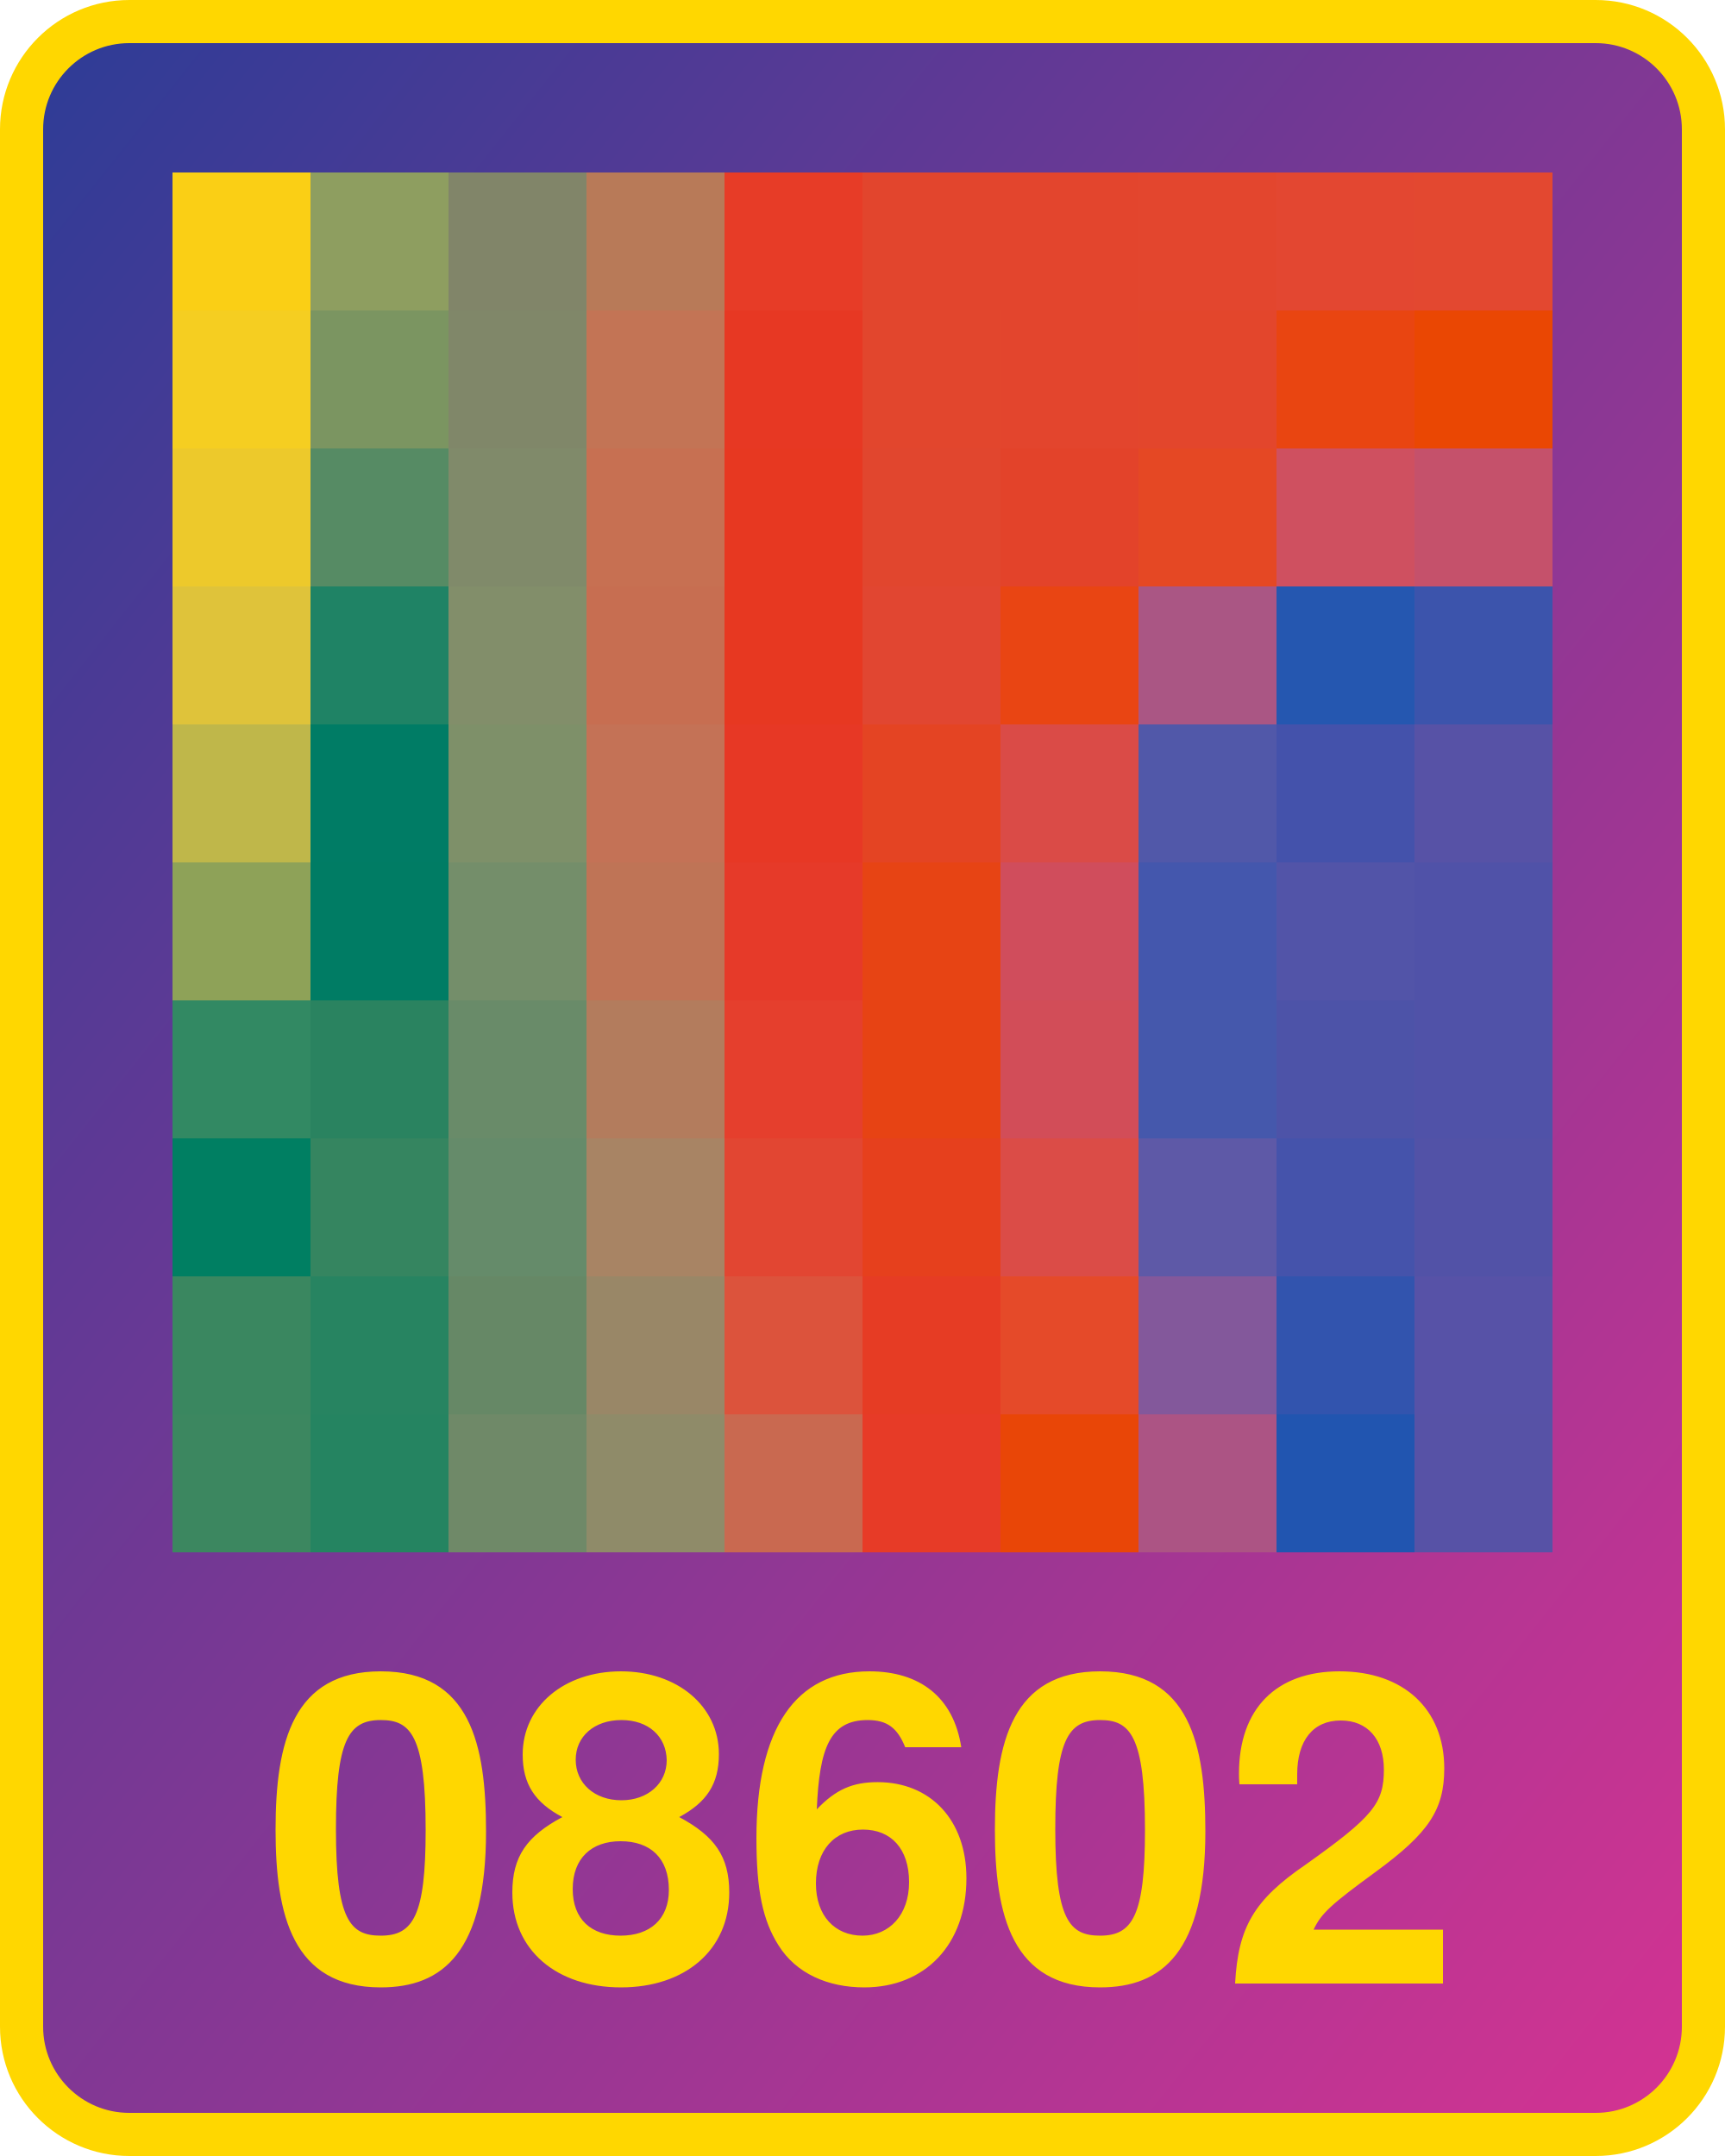
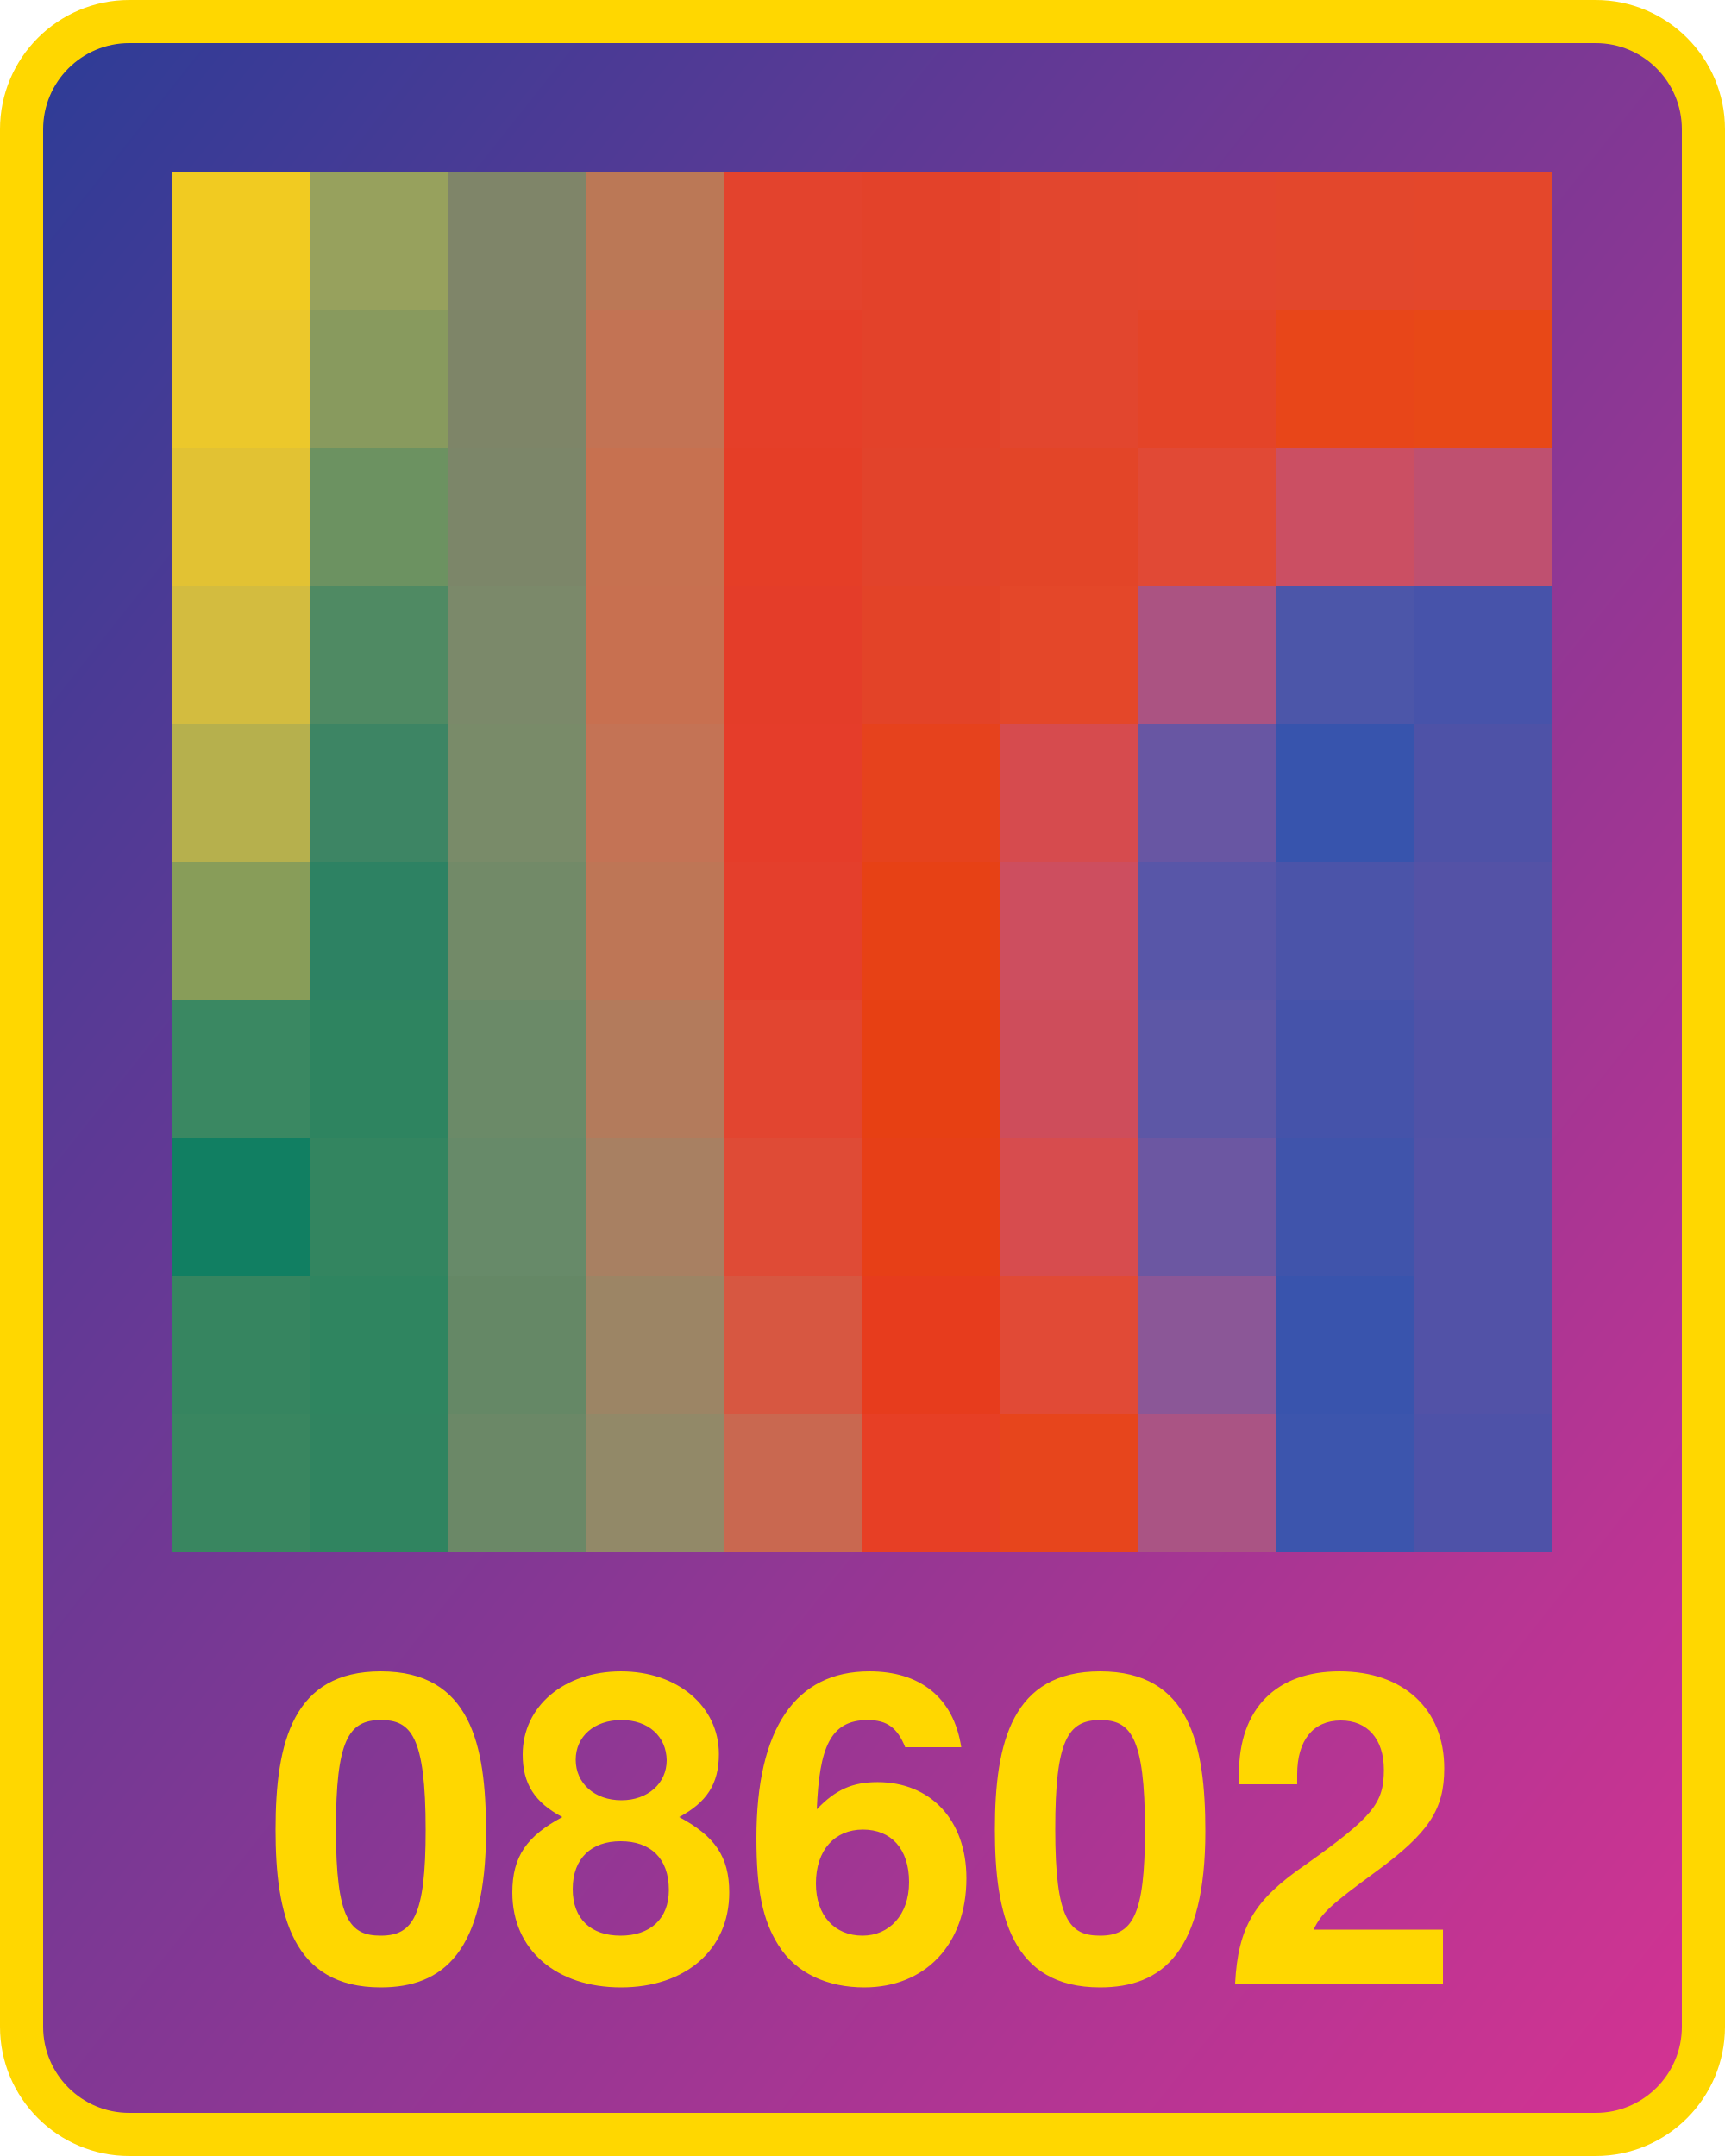
<svg xmlns="http://www.w3.org/2000/svg" width="800" height="1000">
  <defs>
    <linearGradient id="g" x1="0" x2="1" y1="0" y2="1">
      <stop offset="0%" stop-color="#2d3c96" />
      <stop offset="100%" stop-color="#d53392" />
    </linearGradient>
  </defs>
  <rect x="10" y="10" width="780" height="980" fill="url(#g)" rx="50" ry="50" stroke="gold" stroke-width="20" />
  <text x="400" y="920" width="780" text-anchor="middle" style="font:bold 200px 'Helvetica Neue';fill:gold">08602</text>
  <g transform="translate(80 80) scale(64)">
-     <rect x="0" y="0" width="1" height="1" fill="#facf15" />
-     <rect x="0" y="1" width="1" height="1" fill="#f5ce21" />
-     <rect x="0" y="2" width="1" height="1" fill="#edc92b" />
-     <rect x="0" y="3" width="1" height="1" fill="#dfc33a" />
-     <rect x="0" y="4" width="1" height="1" fill="#bfb74a" />
-     <rect x="0" y="5" width="1" height="1" fill="#8ea258" />
-     <rect x="0" y="6" width="1" height="1" fill="#328963" />
-     <rect x="0" y="7" width="1" height="1" fill="#007f62" />
-     <rect x="0" y="8" width="1" height="1" fill="#3a8760" />
-     <rect x="0" y="9" width="1" height="1" fill="#3c8760" />
-     <rect x="1" y="0" width="1" height="1" fill="#8e9e60" />
-     <rect x="1" y="1" width="1" height="1" fill="#7b9561" />
-     <rect x="1" y="2" width="1" height="1" fill="#568b64" />
-     <rect x="1" y="3" width="1" height="1" fill="#1f8365" />
-     <rect x="1" y="4" width="1" height="1" fill="#007c65" />
-     <rect x="1" y="5" width="1" height="1" fill="#007c64" />
-     <rect x="1" y="6" width="1" height="1" fill="#2a8360" />
-     <rect x="1" y="7" width="1" height="1" fill="#358560" />
-     <rect x="1" y="8" width="1" height="1" fill="#278461" />
-     <rect x="1" y="9" width="1" height="1" fill="#258461" />
-     <rect x="2" y="0" width="1" height="1" fill="#818569" />
-     <rect x="2" y="1" width="1" height="1" fill="#808769" />
-     <rect x="2" y="2" width="1" height="1" fill="#808a6a" />
-     <rect x="2" y="3" width="1" height="1" fill="#828e6a" />
-     <rect x="2" y="4" width="1" height="1" fill="#7e9069" />
-     <rect x="2" y="5" width="1" height="1" fill="#748e6a" />
-     <rect x="2" y="6" width="1" height="1" fill="#698b69" />
-     <rect x="2" y="7" width="1" height="1" fill="#658b6a" />
-     <rect x="2" y="8" width="1" height="1" fill="#668866" />
-     <rect x="2" y="9" width="1" height="1" fill="#6f8968" />
-     <rect x="3" y="0" width="1" height="1" fill="#b87a58" />
-     <rect x="3" y="1" width="1" height="1" fill="#c37455" />
-     <rect x="3" y="2" width="1" height="1" fill="#c77052" />
-     <rect x="3" y="3" width="1" height="1" fill="#c76e51" />
-     <rect x="3" y="4" width="1" height="1" fill="#c47256" />
-     <rect x="3" y="5" width="1" height="1" fill="#bf7456" />
-     <rect x="3" y="6" width="1" height="1" fill="#b37c5d" />
-     <rect x="3" y="7" width="1" height="1" fill="#a88464" />
-     <rect x="3" y="8" width="1" height="1" fill="#998767" />
-     <rect x="3" y="9" width="1" height="1" fill="#8f8b69" />
-     <rect x="4" y="0" width="1" height="1" fill="#e73c27" />
-     <rect x="4" y="1" width="1" height="1" fill="#e73823" />
-     <rect x="4" y="2" width="1" height="1" fill="#e73821" />
-     <rect x="4" y="3" width="1" height="1" fill="#e73821" />
-     <rect x="4" y="4" width="1" height="1" fill="#e73825" />
-     <rect x="4" y="5" width="1" height="1" fill="#e63a29" />
-     <rect x="4" y="6" width="1" height="1" fill="#e53f2d" />
-     <rect x="4" y="7" width="1" height="1" fill="#e24632" />
-     <rect x="4" y="8" width="1" height="1" fill="#dc533c" />
-     <rect x="4" y="9" width="1" height="1" fill="#c96950" />
-     <rect x="5" y="0" width="1" height="1" fill="#e2452d" />
-     <rect x="5" y="1" width="1" height="1" fill="#e2462d" />
-     <rect x="5" y="2" width="1" height="1" fill="#e1462e" />
-     <rect x="5" y="3" width="1" height="1" fill="#e14631" />
-     <rect x="5" y="4" width="1" height="1" fill="#e44423" />
-     <rect x="5" y="5" width="1" height="1" fill="#e74414" />
-     <rect x="5" y="6" width="1" height="1" fill="#e74314" />
-     <rect x="5" y="7" width="1" height="1" fill="#e6401d" />
-     <rect x="5" y="8" width="1" height="1" fill="#e63c24" />
-     <rect x="5" y="9" width="1" height="1" fill="#e73b27" />
-     <rect x="6" y="0" width="1" height="1" fill="#e3452d" />
-     <rect x="6" y="1" width="1" height="1" fill="#e3452d" />
-     <rect x="6" y="2" width="1" height="1" fill="#e3432a" />
-     <rect x="6" y="3" width="1" height="1" fill="#e94513" />
-     <rect x="6" y="4" width="1" height="1" fill="#da4b47" />
-     <rect x="6" y="5" width="1" height="1" fill="#d04d5c" />
-     <rect x="6" y="6" width="1" height="1" fill="#d24d58" />
-     <rect x="6" y="7" width="1" height="1" fill="#db4c47" />
-     <rect x="6" y="8" width="1" height="1" fill="#e54a29" />
-     <rect x="6" y="9" width="1" height="1" fill="#e94607" />
+     <rect x="0" y="0" width="1" height="1" fill="#f1cb21" />
+     <rect x="0" y="1" width="1" height="1" fill="#ecc82b" />
+     <rect x="0" y="2" width="1" height="1" fill="#e2c233" />
+     <rect x="0" y="3" width="1" height="1" fill="#d3bc3f" />
+     <rect x="0" y="4" width="1" height="1" fill="#b6b04d" />
+     <rect x="0" y="5" width="1" height="1" fill="#889d59" />
+     <rect x="0" y="6" width="1" height="1" fill="#3a8862" />
+     <rect x="0" y="7" width="1" height="1" fill="#117f62" />
+     <rect x="0" y="8" width="1" height="1" fill="#368560" />
+     <rect x="0" y="9" width="1" height="1" fill="#398660" />
+     <rect x="1" y="0" width="1" height="1" fill="#97a15d" />
+     <rect x="1" y="1" width="1" height="1" fill="#889a5e" />
+     <rect x="1" y="2" width="1" height="1" fill="#6c9261" />
+     <rect x="1" y="3" width="1" height="1" fill="#4f8a63" />
+     <rect x="1" y="4" width="1" height="1" fill="#3d8564" />
+     <rect x="1" y="5" width="1" height="1" fill="#2d8263" />
+     <rect x="1" y="6" width="1" height="1" fill="#2e8460" />
+     <rect x="1" y="7" width="1" height="1" fill="#338560" />
+     <rect x="1" y="8" width="1" height="1" fill="#2f8560" />
+     <rect x="1" y="9" width="1" height="1" fill="#308460" />
+     <rect x="2" y="0" width="1" height="1" fill="#7f8569" />
+     <rect x="2" y="1" width="1" height="1" fill="#7e8568" />
+     <rect x="2" y="2" width="1" height="1" fill="#7c8669" />
+     <rect x="2" y="3" width="1" height="1" fill="#7b896a" />
+     <rect x="2" y="4" width="1" height="1" fill="#798b69" />
+     <rect x="2" y="5" width="1" height="1" fill="#728a68" />
+     <rect x="2" y="6" width="1" height="1" fill="#6b8a68" />
+     <rect x="2" y="7" width="1" height="1" fill="#678a69" />
+     <rect x="2" y="8" width="1" height="1" fill="#658866" />
+     <rect x="2" y="9" width="1" height="1" fill="#6b8867" />
+     <rect x="3" y="0" width="1" height="1" fill="#bb7856" />
+     <rect x="3" y="1" width="1" height="1" fill="#c37354" />
+     <rect x="3" y="2" width="1" height="1" fill="#c77150" />
+     <rect x="3" y="3" width="1" height="1" fill="#c87050" />
+     <rect x="3" y="4" width="1" height="1" fill="#c47355" />
+     <rect x="3" y="5" width="1" height="1" fill="#be7656" />
+     <rect x="3" y="6" width="1" height="1" fill="#b37b5c" />
+     <rect x="3" y="7" width="1" height="1" fill="#a88062" />
+     <rect x="3" y="8" width="1" height="1" fill="#9c8565" />
+     <rect x="3" y="9" width="1" height="1" fill="#928968" />
+     <rect x="4" y="0" width="1" height="1" fill="#e3432d" />
+     <rect x="4" y="1" width="1" height="1" fill="#e53f29" />
+     <rect x="4" y="2" width="1" height="1" fill="#e53e27" />
+     <rect x="4" y="3" width="1" height="1" fill="#e43d29" />
+     <rect x="4" y="4" width="1" height="1" fill="#e53d2a" />
+     <rect x="4" y="5" width="1" height="1" fill="#e43f2c" />
+     <rect x="4" y="6" width="1" height="1" fill="#e24530" />
+     <rect x="4" y="7" width="1" height="1" fill="#df4b36" />
+     <rect x="4" y="8" width="1" height="1" fill="#d75741" />
+     <rect x="4" y="9" width="1" height="1" fill="#c96850" />
+     <rect x="5" y="0" width="1" height="1" fill="#e3422a" />
+     <rect x="5" y="1" width="1" height="1" fill="#e3422a" />
+     <rect x="5" y="2" width="1" height="1" fill="#e2432b" />
+     <rect x="5" y="3" width="1" height="1" fill="#e34328" />
+     <rect x="5" y="4" width="1" height="1" fill="#e6421d" />
+     <rect x="5" y="5" width="1" height="1" fill="#e74115" />
+     <rect x="5" y="6" width="1" height="1" fill="#e74013" />
+     <rect x="5" y="7" width="1" height="1" fill="#e73f17" />
+     <rect x="5" y="8" width="1" height="1" fill="#e73c1d" />
+     <rect x="5" y="9" width="1" height="1" fill="#e73f25" />
+     <rect x="6" y="0" width="1" height="1" fill="#e2462e" />
+     <rect x="6" y="1" width="1" height="1" fill="#e2462e" />
+     <rect x="6" y="2" width="1" height="1" fill="#e34528" />
+     <rect x="6" y="3" width="1" height="1" fill="#e44729" />
+     <rect x="6" y="4" width="1" height="1" fill="#d64b4e" />
+     <rect x="6" y="5" width="1" height="1" fill="#cd4e5f" />
+     <rect x="6" y="6" width="1" height="1" fill="#ce4d5b" />
+     <rect x="6" y="7" width="1" height="1" fill="#d74c4e" />
+     <rect x="6" y="8" width="1" height="1" fill="#e14a36" />
+     <rect x="6" y="9" width="1" height="1" fill="#e7451c" />
    <rect x="7" y="0" width="1" height="1" fill="#e3462e" />
-     <rect x="7" y="1" width="1" height="1" fill="#e3462c" />
-     <rect x="7" y="2" width="1" height="1" fill="#e54824" />
-     <rect x="7" y="3" width="1" height="1" fill="#aa5684" />
-     <rect x="7" y="4" width="1" height="1" fill="#5158a9" />
-     <rect x="7" y="5" width="1" height="1" fill="#4457ad" />
-     <rect x="7" y="6" width="1" height="1" fill="#4558ac" />
-     <rect x="7" y="7" width="1" height="1" fill="#5e59a7" />
-     <rect x="7" y="8" width="1" height="1" fill="#83589b" />
-     <rect x="7" y="9" width="1" height="1" fill="#ac5484" />
-     <rect x="8" y="0" width="1" height="1" fill="#e34731" />
-     <rect x="8" y="1" width="1" height="1" fill="#e94511" />
-     <rect x="8" y="2" width="1" height="1" fill="#cf5060" />
-     <rect x="8" y="3" width="1" height="1" fill="#2557b0" />
-     <rect x="8" y="4" width="1" height="1" fill="#4452ab" />
-     <rect x="8" y="5" width="1" height="1" fill="#5254a8" />
-     <rect x="8" y="6" width="1" height="1" fill="#4d53a8" />
-     <rect x="8" y="7" width="1" height="1" fill="#4553ab" />
-     <rect x="8" y="8" width="1" height="1" fill="#3254ae" />
-     <rect x="8" y="9" width="1" height="1" fill="#2155b0" />
-     <rect x="9" y="0" width="1" height="1" fill="#e34830" />
-     <rect x="9" y="1" width="1" height="1" fill="#ea4703" />
-     <rect x="9" y="2" width="1" height="1" fill="#c5516b" />
-     <rect x="9" y="3" width="1" height="1" fill="#3c54ac" />
-     <rect x="9" y="4" width="1" height="1" fill="#5752a6" />
-     <rect x="9" y="5" width="1" height="1" fill="#5052a8" />
-     <rect x="9" y="6" width="1" height="1" fill="#5052a8" />
+     <rect x="7" y="1" width="1" height="1" fill="#e44428" />
+     <rect x="7" y="2" width="1" height="1" fill="#e14935" />
+     <rect x="7" y="3" width="1" height="1" fill="#ab5382" />
+     <rect x="7" y="4" width="1" height="1" fill="#6856a3" />
+     <rect x="7" y="5" width="1" height="1" fill="#5856a8" />
+     <rect x="7" y="6" width="1" height="1" fill="#5d57a6" />
+     <rect x="7" y="7" width="1" height="1" fill="#6c57a2" />
+     <rect x="7" y="8" width="1" height="1" fill="#8b5797" />
+     <rect x="7" y="9" width="1" height="1" fill="#aa5484" />
+     <rect x="8" y="0" width="1" height="1" fill="#e3472c" />
+     <rect x="8" y="1" width="1" height="1" fill="#e84619" />
+     <rect x="8" y="2" width="1" height="1" fill="#cb4f63" />
+     <rect x="8" y="3" width="1" height="1" fill="#4c56a9" />
+     <rect x="8" y="4" width="1" height="1" fill="#3754ad" />
+     <rect x="8" y="5" width="1" height="1" fill="#4b54a9" />
+     <rect x="8" y="6" width="1" height="1" fill="#4553aa" />
+     <rect x="8" y="7" width="1" height="1" fill="#4054ab" />
+     <rect x="8" y="8" width="1" height="1" fill="#3954ad" />
+     <rect x="8" y="9" width="1" height="1" fill="#3c55ad" />
+     <rect x="9" y="0" width="1" height="1" fill="#e4472b" />
+     <rect x="9" y="1" width="1" height="1" fill="#e84817" />
+     <rect x="9" y="2" width="1" height="1" fill="#bf5070" />
+     <rect x="9" y="3" width="1" height="1" fill="#4753aa" />
+     <rect x="9" y="4" width="1" height="1" fill="#4e52a7" />
+     <rect x="9" y="5" width="1" height="1" fill="#5452a6" />
+     <rect x="9" y="6" width="1" height="1" fill="#5052a7" />
    <rect x="9" y="7" width="1" height="1" fill="#5252a7" />
-     <rect x="9" y="8" width="1" height="1" fill="#5752a7" />
-     <rect x="9" y="9" width="1" height="1" fill="#5752a6" />
+     <rect x="9" y="8" width="1" height="1" fill="#5252a7" />
+     <rect x="9" y="9" width="1" height="1" fill="#4e52a8" />
  </g>
</svg>
